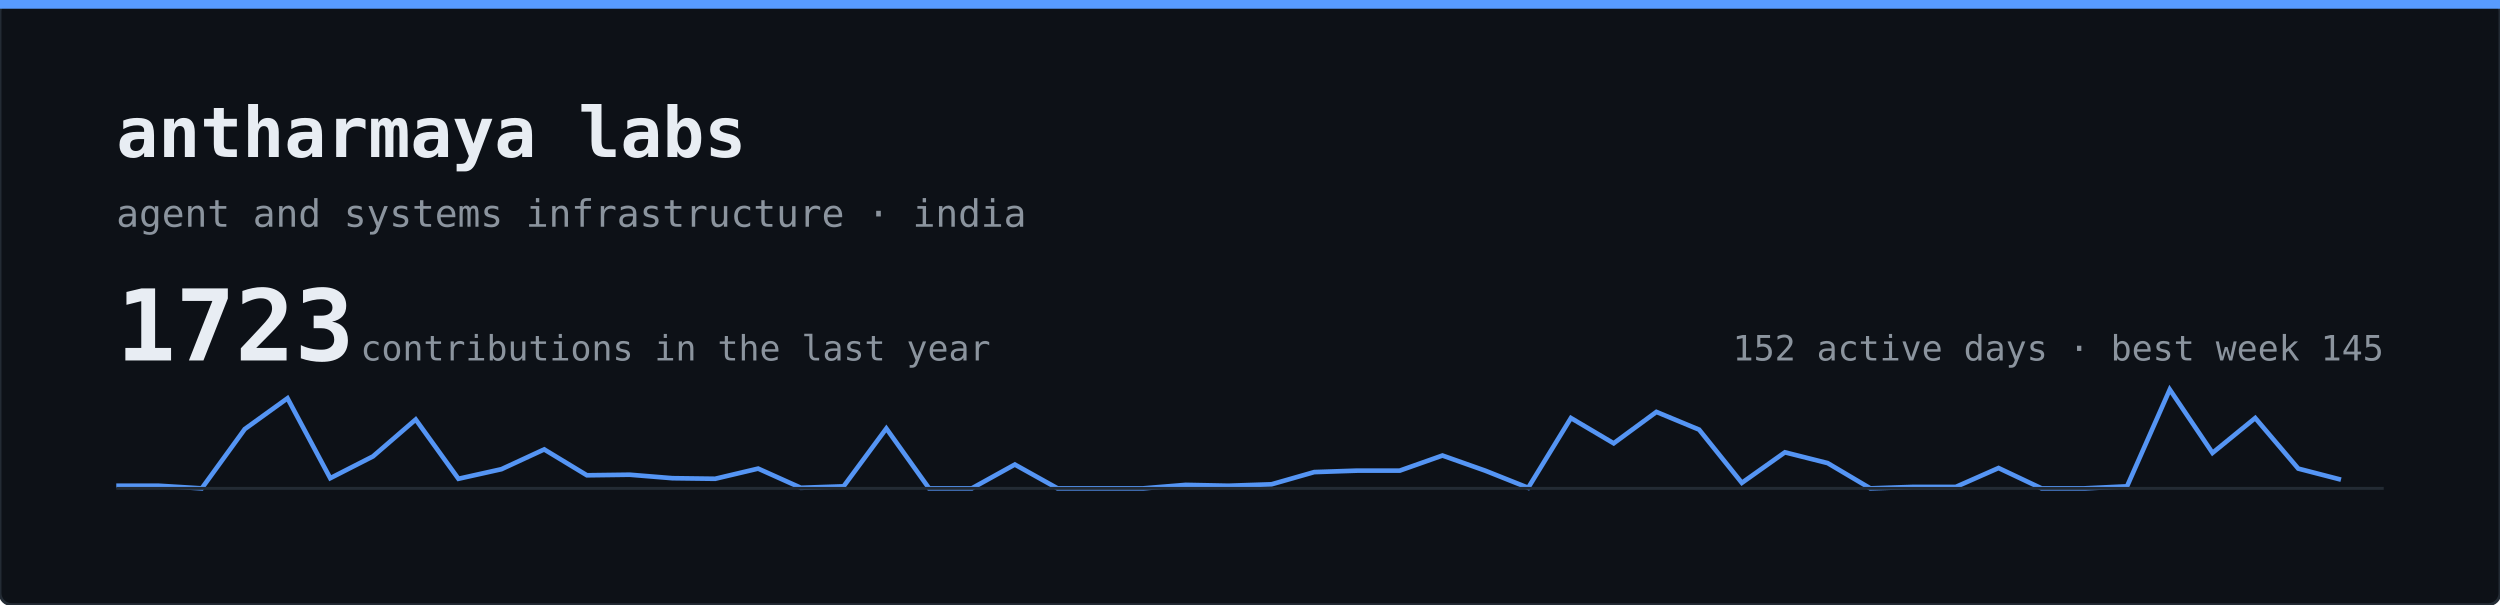
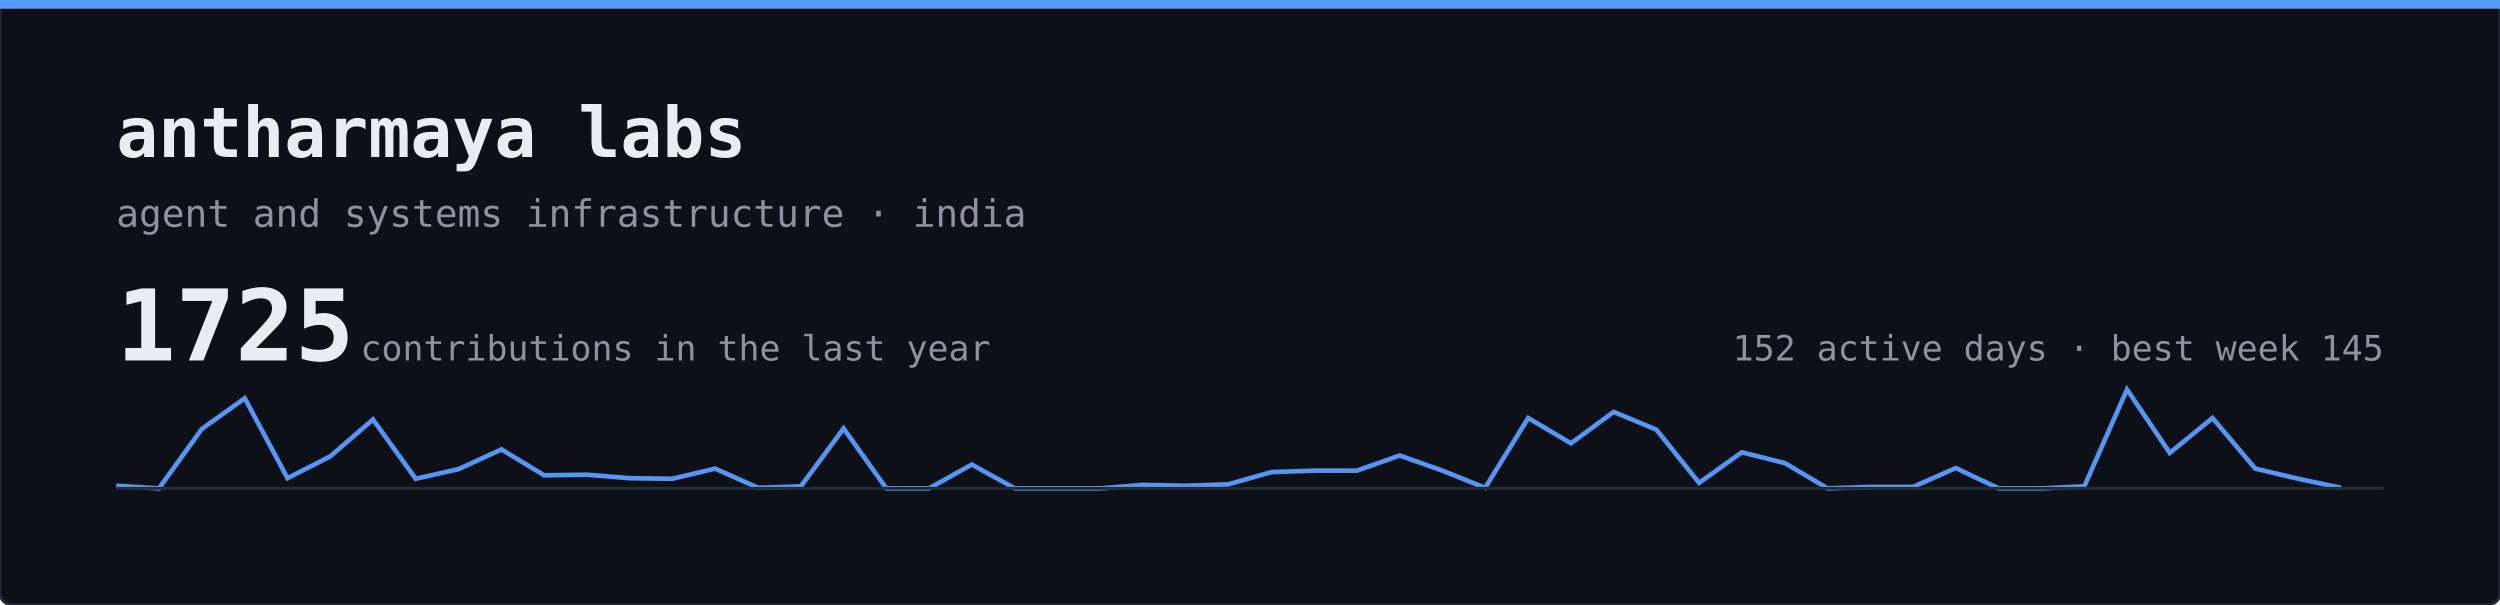
- <svg xmlns="http://www.w3.org/2000/svg" width="860" height="208" viewBox="0 0 860 208" role="img" aria-label="antharmaya labs. 1723 contributions in the last year.">
+ <svg xmlns="http://www.w3.org/2000/svg" width="860" height="208" viewBox="0 0 860 208" role="img" aria-label="antharmaya labs. 1725 contributions in the last year.">
  <rect width="860" height="208" rx="4" fill="#0d1117" stroke="#232b34" stroke-width="1" />
  <rect width="860" height="3" fill="#589bff" />
  <text x="40" y="54" font-family="ui-monospace,SFMono-Regular,'SF Mono','JetBrains Mono',Menlo,Consolas,'DejaVu Sans Mono',monospace" font-size="24" font-weight="700" fill="#e8edf3">antharmaya labs</text>
  <text x="40" y="78" font-family="ui-monospace,SFMono-Regular,'SF Mono','JetBrains Mono',Menlo,Consolas,'DejaVu Sans Mono',monospace" font-size="13" fill="#8b949e">agent and systems infrastructure · india</text>
-   <text x="40" y="124" font-family="ui-monospace,SFMono-Regular,'SF Mono','JetBrains Mono',Menlo,Consolas,'DejaVu Sans Mono',monospace" font-size="34" font-weight="700" fill="#e8edf3">1723</text>
+   <text x="40" y="124" font-family="ui-monospace,SFMono-Regular,'SF Mono','JetBrains Mono',Menlo,Consolas,'DejaVu Sans Mono',monospace" font-size="34" font-weight="700" fill="#e8edf3">1725</text>
  <text x="124" y="124" font-family="ui-monospace,SFMono-Regular,'SF Mono','JetBrains Mono',Menlo,Consolas,'DejaVu Sans Mono',monospace" font-size="12" fill="#8b949e">contributions in the last year</text>
  <text x="820" y="124" font-family="ui-monospace,SFMono-Regular,'SF Mono','JetBrains Mono',Menlo,Consolas,'DejaVu Sans Mono',monospace" font-size="12" fill="#8b949e" text-anchor="end">152 active days  ·  best week 145</text>
-   <polyline points="40.0,167.1 54.7,167.1 69.4,168.0 84.2,147.6 98.9,137.0 113.6,164.5 128.3,157.0 143.0,144.3 157.7,164.7 172.5,161.4 187.2,154.6 201.9,163.5 216.6,163.3 231.3,164.5 246.0,164.7 260.8,161.2 275.5,167.8 290.2,167.3 304.9,147.4 319.6,168.0 334.3,168.0 349.1,159.8 363.8,168.0 378.5,168.0 393.2,168.0 407.9,166.8 422.6,167.1 437.4,166.6 452.1,162.4 466.8,161.9 481.5,161.9 496.2,156.7 510.9,161.9 525.7,167.8 540.4,143.8 555.1,152.5 569.8,141.7 584.5,147.8 599.2,166.1 614.0,155.6 628.7,159.3 643.4,168.0 658.1,167.5 672.8,167.5 687.5,161.0 702.3,168.0 717.0,168.0 731.7,167.3 746.4,134.0 761.1,155.8 775.8,143.8 790.6,161.2 805.3,165.0" fill="none" stroke="#589bff" stroke-width="1.6" opacity="0.95" />
+   <polyline points="40.0,167.1 54.7,168.0 69.4,147.6 84.2,137.0 98.9,164.5 113.6,157.0 128.3,144.3 143.0,164.7 157.7,161.4 172.5,154.6 187.2,163.5 201.9,163.3 216.6,164.5 231.3,164.7 246.0,161.2 260.8,167.8 275.5,167.3 290.2,147.4 304.9,168.0 319.6,168.0 334.3,159.8 349.1,168.0 363.8,168.0 378.5,168.0 393.2,166.8 407.9,167.1 422.6,166.6 437.4,162.4 452.1,161.9 466.8,161.9 481.5,156.7 496.2,161.9 510.9,167.8 525.7,143.8 540.4,152.5 555.1,141.7 569.8,147.8 584.5,166.1 599.2,155.6 614.0,159.3 628.7,168.0 643.4,167.5 658.1,167.5 672.8,161.0 687.5,168.0 702.3,168.0 717.0,167.3 731.7,134.0 746.4,155.8 761.1,143.8 775.8,161.2 790.6,164.7 805.3,167.8" fill="none" stroke="#589bff" stroke-width="1.6" opacity="0.95" />
  <line x1="40" y1="168" x2="820" y2="168" stroke="#232b34" stroke-width="1" />
</svg>
